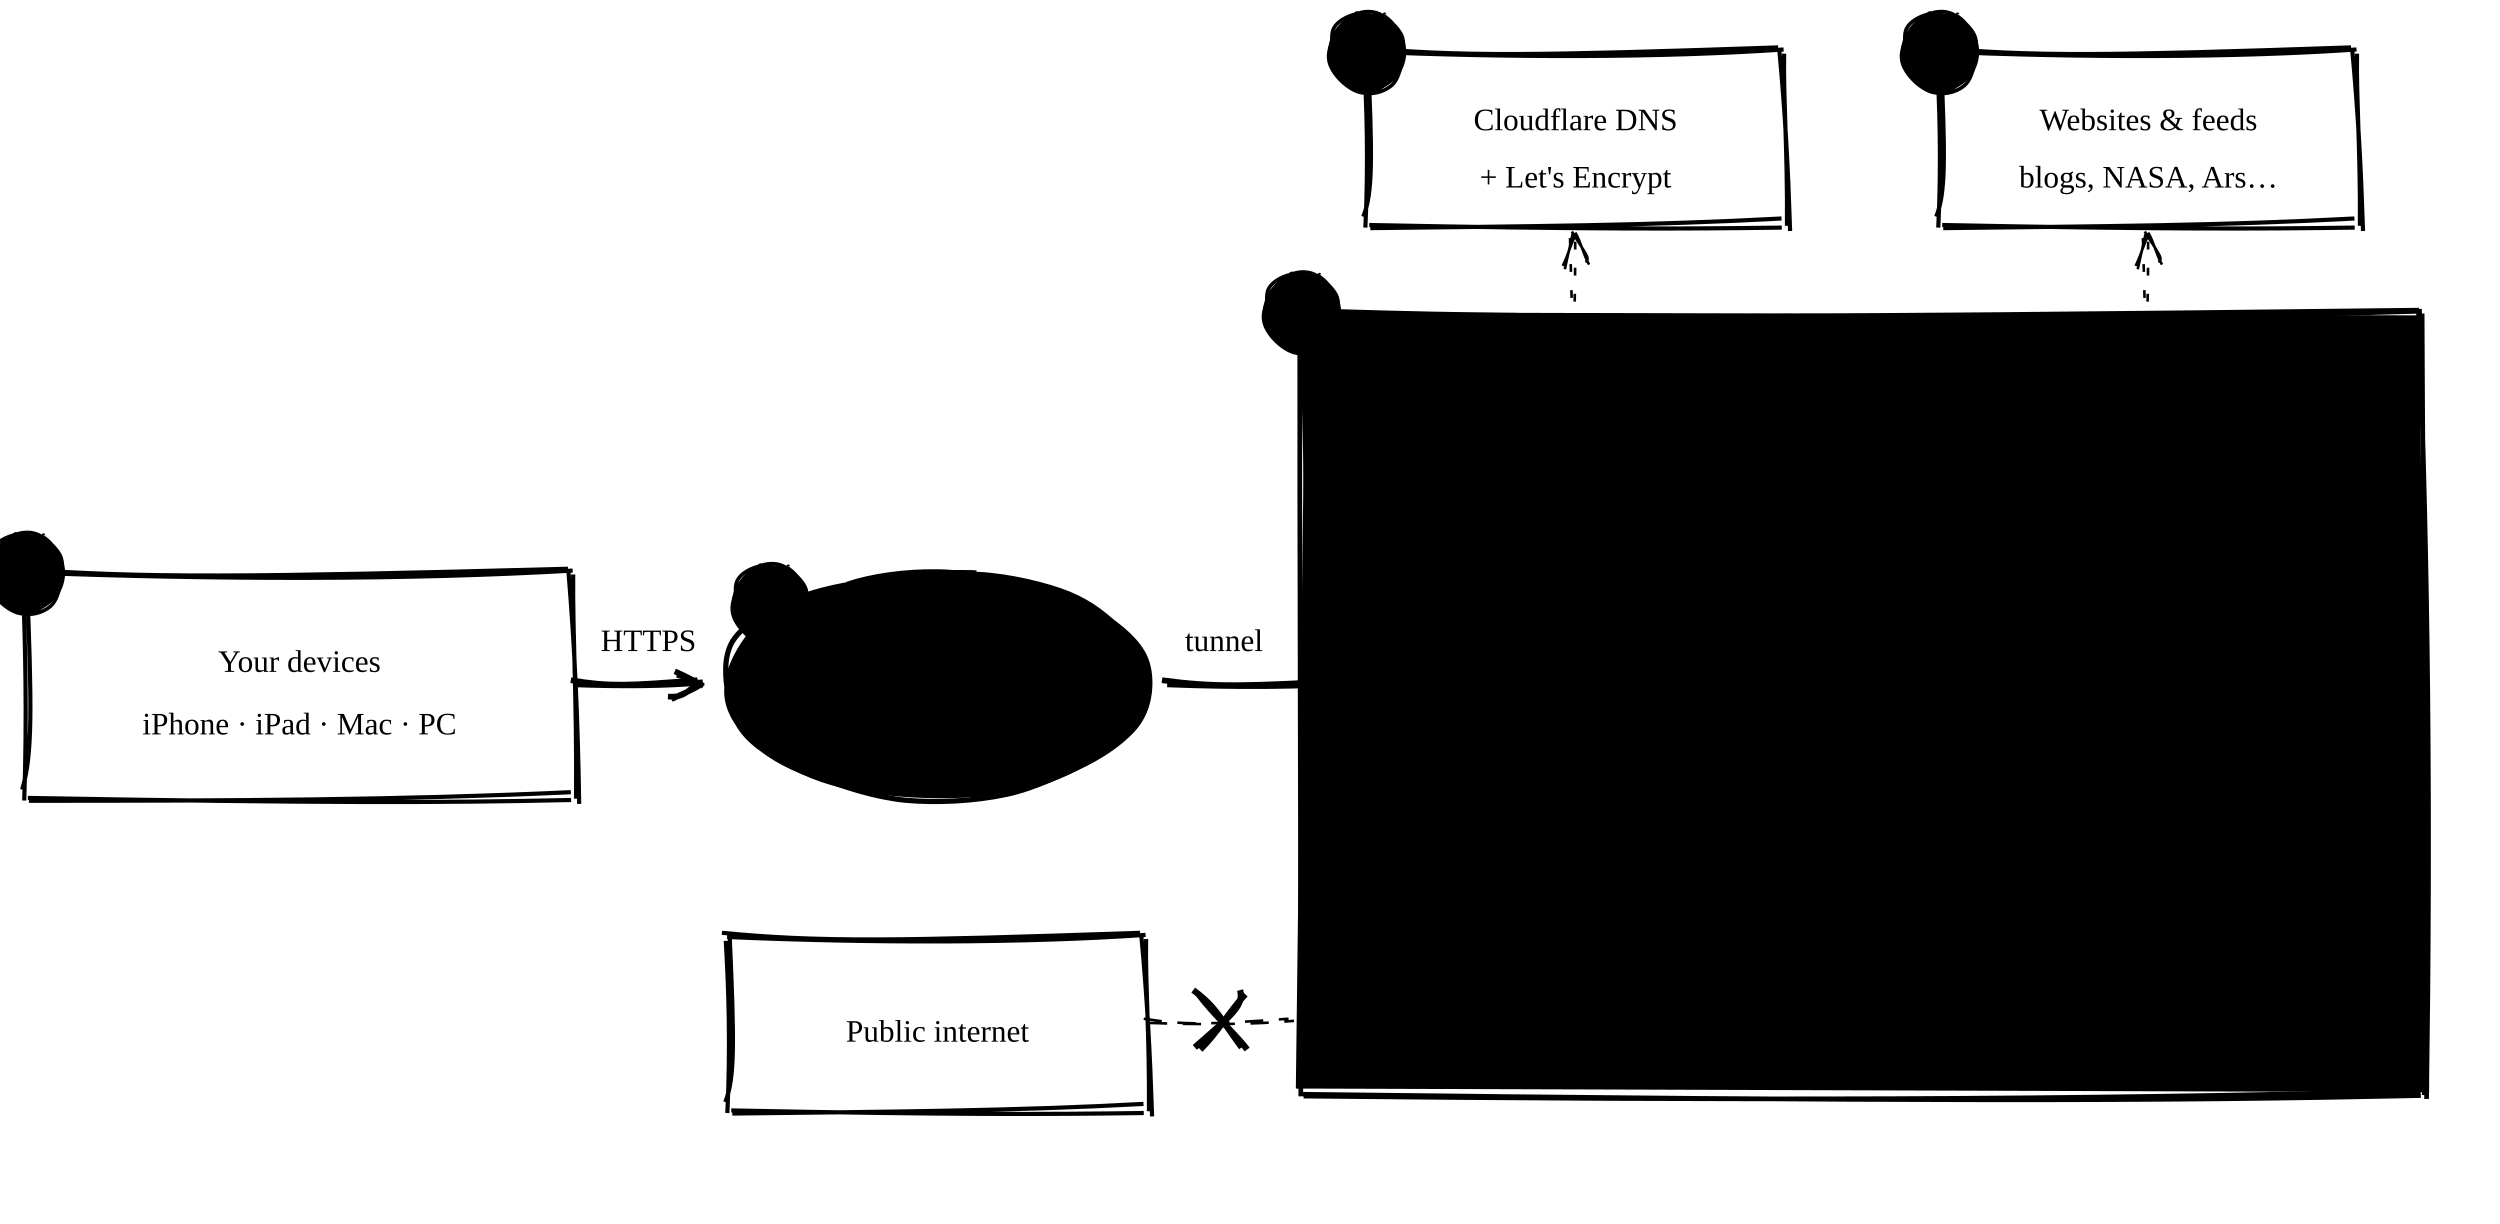
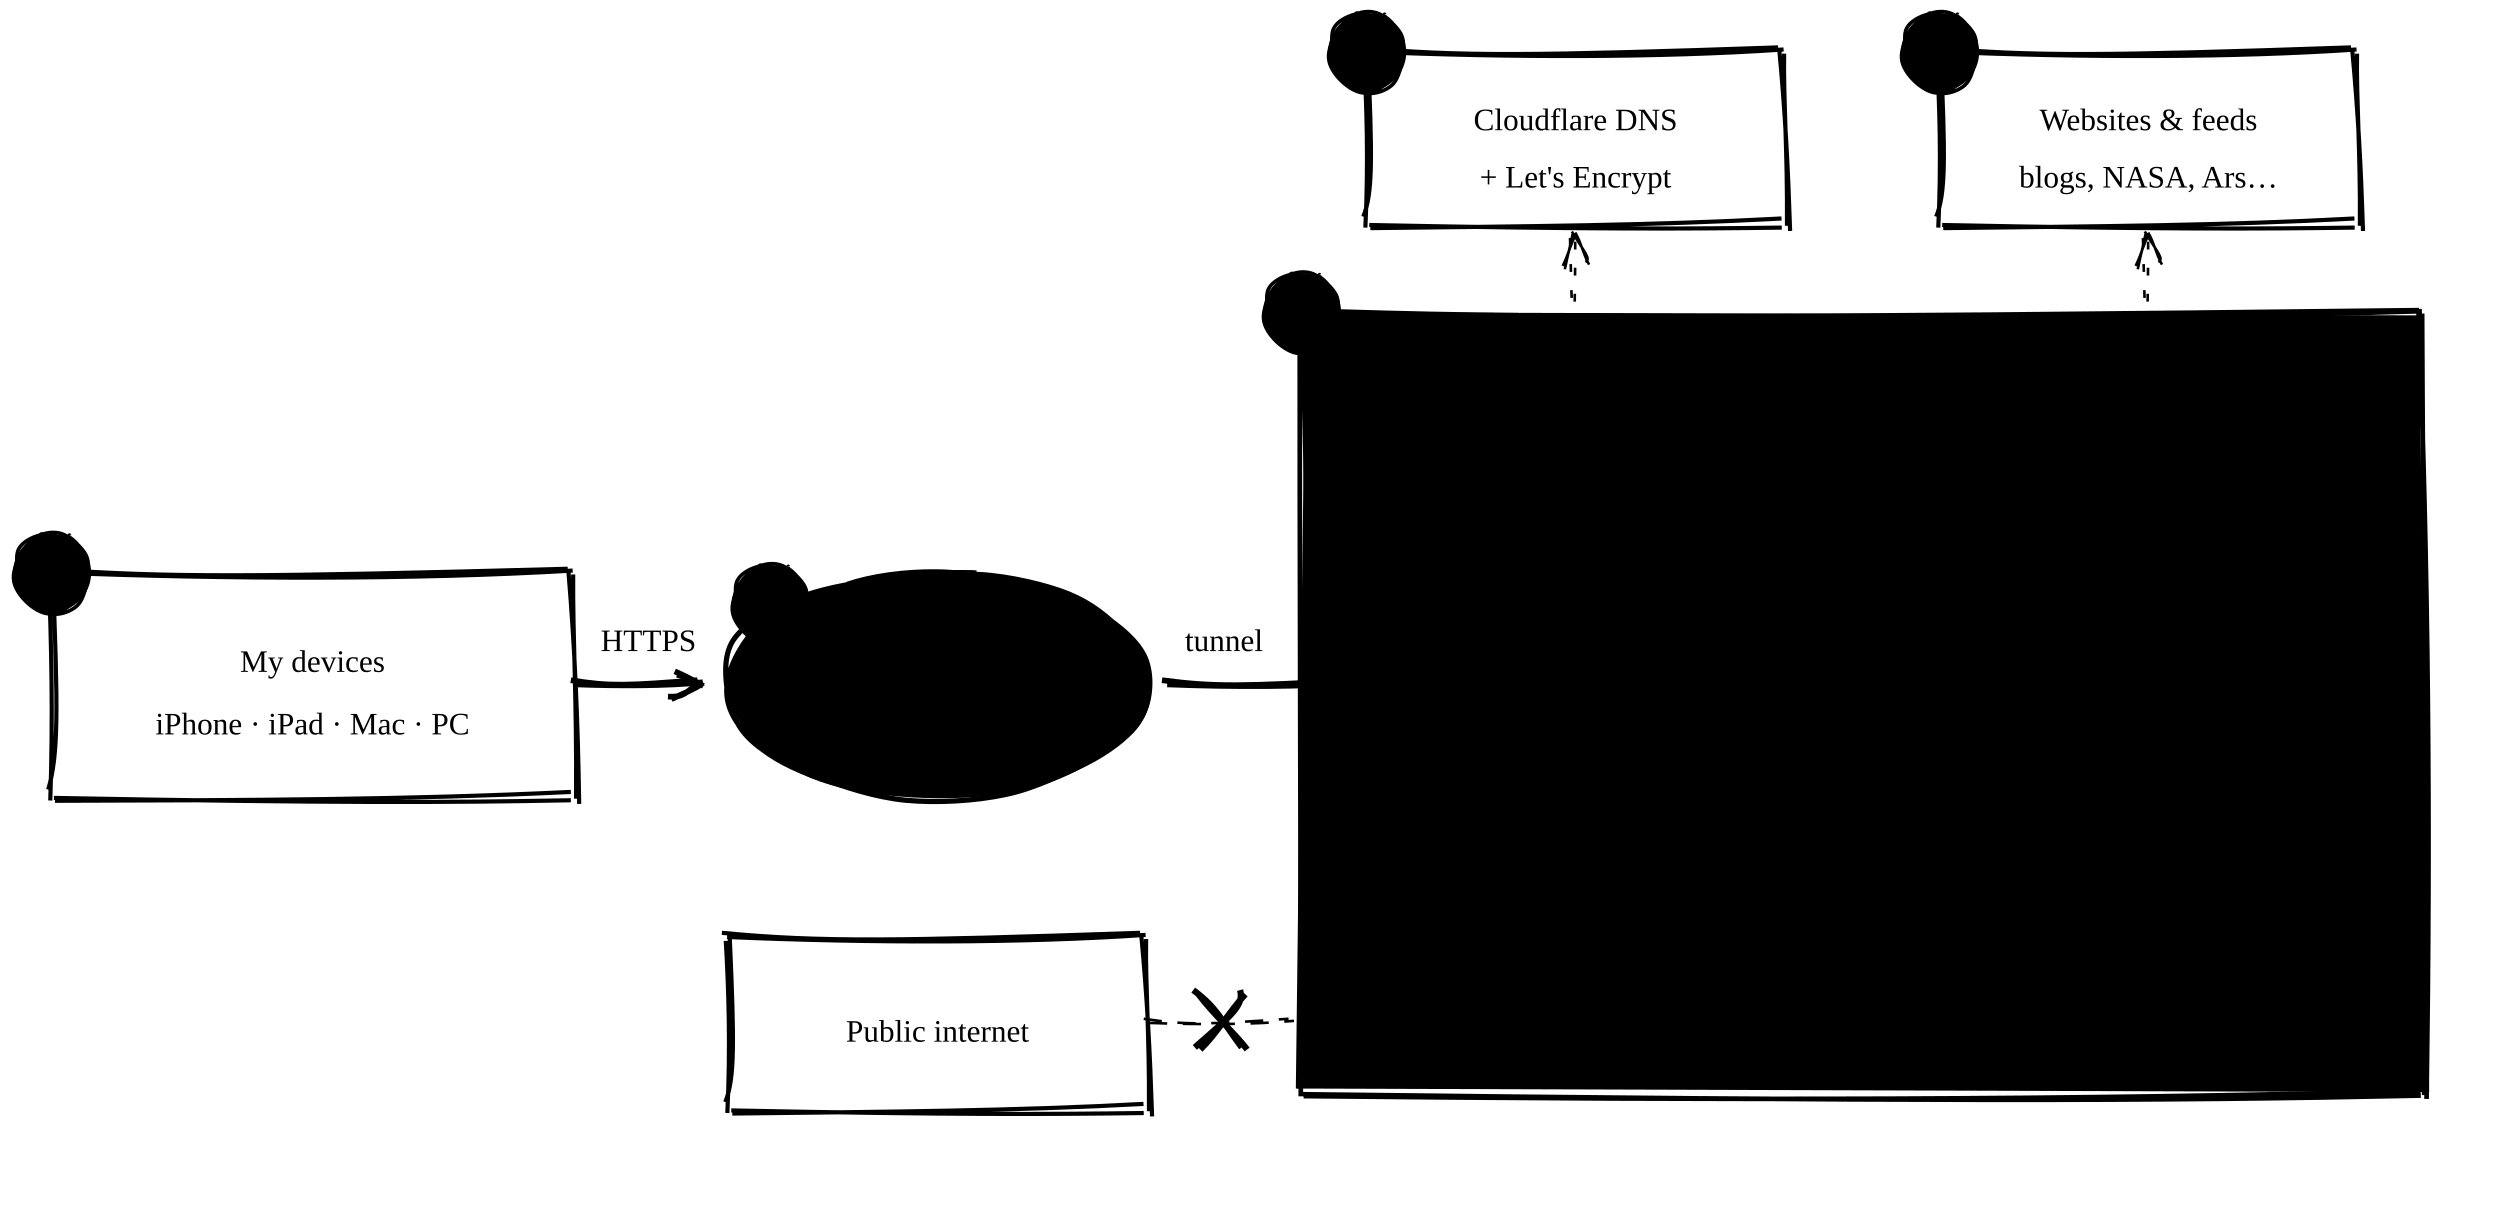
<svg xmlns="http://www.w3.org/2000/svg" class="diagram-svg" viewBox="0 0 960 470" role="img">
  <g class="d-fill-host">
    <path d="M501.3 119.9 L928.9 121.1 L932.8 419.4 L497.6 418" fill="currentColor" stroke="none" />
  </g>
  <g class="d-fill-net">
    <path d="M332.5 222.9 C342.4 220.1, 357 218.7, 369.1 219.4 C381.2 220.2, 395.1 224.2, 405.1 227.6 C415.2 231.1, 423.3 234.7, 429.5 240 C435.6 245.4, 440.6 253.7, 441.8 259.7 C443.1 265.7, 441.1 270.4, 436.9 276.2 C432.7 281.9, 424.9 289.5, 416.7 294.2 C408.5 299, 398.9 302.5, 387.8 304.5 C376.7 306.5, 362.3 306.9, 350.1 306.2 C338 305.5, 324.9 303.6, 315.1 300.2 C305.2 296.8, 297 291.3, 291.2 285.8 C285.3 280.2, 281.1 273.1, 279.8 267 C278.5 260.9, 279.7 254.8, 283.5 249.2 C287.3 243.6, 293.2 237.8, 302.5 233.4 C311.7 229.1, 331.7 225, 339.1 222.9 C346.6 220.8, 346.7 220.1, 347.3 220.8 M372.9 220.9 C383.8 220.5, 395.1 222.4, 404.6 225.5 C414.1 228.7, 423.7 234.2, 429.9 240 C436.1 245.7, 440.7 253.4, 441.8 260 C443 266.5, 441.1 274, 437 279.3 C432.9 284.7, 426 287.7, 417.4 292 C408.8 296.3, 396.9 303.2, 385.5 305.2 C374.1 307.1, 360.7 304.5, 349 303.6 C337.3 302.7, 324.9 302.8, 315.2 299.9 C305.5 297, 296.7 291.7, 290.8 286 C284.8 280.4, 280.8 272.2, 279.7 266 C278.6 259.7, 280.3 253.9, 284.2 248.5 C288.2 243.1, 295 238, 303.5 233.4 C312.1 228.8, 324 223.4, 335.5 221 C347 218.5, 366.8 218.9, 372.8 218.9 C378.7 219, 371.7 220.2, 371.3 221.3" fill="currentColor" stroke="none" />
  </g>
  <g class="d-ink">
    <path d="M498.6 119.1 C587.3 122.3, 672.1 122.1, 928.9 119.1 M499.6 119.9 C649.6 123.4, 801 123.4, 930 119.5 M928.7 119.7 C932.5 217.4, 933.4 314, 931.8 422 M930.1 120.4 C930.4 203.6, 931.6 287.5, 930.9 420.5 M929.5 418.9 C796.3 422.5, 663.8 422.6, 500.6 420.9 M929.6 420.7 C830.1 422.9, 730.7 423, 500.4 420.2 M498.9 418 C504.2 359, 504.1 296.7, 500.1 119.5 M499.5 421 C499.5 315.5, 499 211.9, 499.1 120.9" fill="none" stroke="currentColor" stroke-width="1.8" />
  </g>
  <g class="d-ink">
    <path d="M522.2 18.2 C559.5 21.8, 589.1 21.4, 682.8 18.2 M524.2 19.8 C579.6 22.2, 637.7 22.2, 684.9 19 M683.3 19.7 C685.4 42.1, 686.6 63.3, 687.4 88.7 M685.1 20.6 C684.8 38.4, 686.4 57.1, 686.2 86.7 M684.1 83.9 C634.3 86.6, 586.2 86.9, 526.2 87.6 M684.2 87.4 C647.1 87.9, 610.4 88.1, 525.8 86.4 M523.5 83.2 C527.2 74.1, 527 60.4, 525.2 19.4 M524.3 87.4 C525.5 62.3, 524.8 39.9, 523.7 21.3" fill="none" stroke="currentColor" stroke-width="1.6" />
  </g>
  <g class="d-ink">
    <path d="M742.2 18.2 C779.5 21.8, 809.1 21.4, 902.8 18.2 M744.2 19.8 C799.6 22.2, 857.7 22.2, 904.9 19 M903.3 19.7 C905.4 42.1, 906.6 63.3, 907.4 88.7 M905.1 20.6 C904.8 38.4, 906.4 57.1, 906.2 86.7 M904.1 83.9 C854.3 86.6, 806.2 86.9, 746.2 87.6 M904.2 87.4 C867.1 87.9, 830.4 88.1, 745.8 86.4 M743.5 83.2 C747.2 74.1, 747 60.4, 745.2 19.4 M744.3 87.4 C745.5 62.3, 744.8 39.9, 743.7 21.3" fill="none" stroke="currentColor" stroke-width="1.6" />
  </g>
  <g class="d-ink">
-     <path d="M7.5 218.5 C54.2 222, 94.1 221.7, 218.1 218.4 M9.3 219.8 C82.2 222.7, 157.5 222.7, 219.9 219.1 M218.3 219.7 C220.7 248.6, 221.9 276.2, 222.4 308.7 M220.1 220.6 C219.9 243.9, 221.5 268.2, 221.2 306.7 M219.2 304.2 C154 307.2, 90.2 307.5, 11.1 307.5 M219.3 307.2 C170.6 308.3, 122.3 308.4, 10.7 306.4 M8.5 303.2 C12.5 290, 12.3 272, 10.2 219.4 M9.3 307.4 C10.4 275.4, 9.7 246, 8.7 221.3" fill="none" stroke="currentColor" stroke-width="1.6" />
+     <path d="M17.5 218.4 C62.2 221.9, 100.1 221.6, 218 218.4 M19.3 219.8 C88.7 222.6, 160.5 222.6, 219.9 219.1 M218.3 219.7 C220.7 248.6, 221.9 276.2, 222.4 308.7 M220.1 220.6 C219.9 243.9, 221.5 268.2, 221.2 306.7 M219.2 304.1 C157.1 307.1, 96.4 307.3, 21.1 307.5 M219.2 307.3 C172.9 308.2, 126.9 308.4, 20.7 306.4 M18.5 303.2 C22.5 290, 22.3 272, 20.2 219.4 M19.3 307.4 C20.4 275.4, 19.7 246, 18.7 221.3" fill="none" stroke="currentColor" stroke-width="1.6" />
  </g>
  <g class="d-ink">
    <path d="M522.2 218.2 C559.5 221.8, 589.1 221.4, 682.8 218.2 M524.2 219.8 C579.6 222.2, 637.7 222.2, 684.9 219 M683.3 219.7 C685.7 248.6, 686.9 276.2, 687.4 308.7 M685.1 220.6 C684.9 243.9, 686.5 268.2, 686.2 306.7 M684.1 303.9 C634.3 306.6, 586.2 306.9, 526.2 307.6 M684.2 307.4 C647.1 307.9, 610.4 308.1, 525.8 306.4 M523.5 303.2 C527.5 290, 527.3 272, 525.2 219.4 M524.3 307.4 C525.4 275.4, 524.7 246, 523.7 221.3" fill="none" stroke="currentColor" stroke-width="1.6" />
  </g>
  <g class="d-ink">
    <path d="M742.2 218.2 C779.5 221.8, 809.1 221.4, 902.8 218.2 M744.2 219.8 C799.6 222.2, 857.7 222.2, 904.9 219 M903.3 219.7 C905.7 248.6, 906.9 276.2, 907.4 308.7 M905.1 220.6 C904.9 243.9, 906.5 268.2, 906.2 306.7 M904.1 303.9 C854.3 306.6, 806.2 306.9, 746.2 307.6 M904.2 307.4 C867.1 307.9, 830.4 308.1, 745.8 306.4 M743.5 303.2 C747.5 290, 747.3 272, 745.2 219.4 M744.3 307.4 C745.4 275.4, 744.7 246, 743.7 221.3" fill="none" stroke="currentColor" stroke-width="1.6" />
  </g>
  <g class="d-ink">
    <path d="M277.2 358.2 C314.5 361.8, 344.1 361.4, 437.8 358.2 M279.2 359.8 C334.6 362.2, 392.7 362.2, 439.9 359 M438.3 359.7 C440.4 382.1, 441.6 403.3, 442.4 428.7 M440.1 360.6 C439.8 378.4, 441.4 397.1, 441.2 426.7 M439.1 423.9 C389.3 426.6, 341.2 426.9, 281.2 427.6 M439.2 427.4 C402.1 427.9, 365.4 428.1, 280.8 426.4 M278.5 423.2 C282.2 414.1, 282 400.4, 280.2 359.4 M279.3 427.4 C280.5 402.3, 279.8 379.9, 278.7 361.3" fill="none" stroke="currentColor" stroke-width="1.6" />
  </g>
  <g class="d-net">
    <path d="M325.3 224.4 C334.6 221.2, 347.8 219.4, 359.8 219.6 C371.7 219.7, 386.4 222.7, 397 225.4 C407.5 228.2, 416 231.5, 423.1 236.1 C430.3 240.6, 437.1 246.4, 439.8 252.7 C442.4 258.9, 442 267.6, 439.2 273.7 C436.4 279.9, 430.6 285.1, 423 289.8 C415.5 294.5, 404.2 299.3, 393.7 301.8 C383.3 304.4, 372 305.1, 360.2 305 C348.4 304.8, 333.7 303.5, 322.9 301 C312 298.4, 302.4 294.4, 295.3 289.6 C288.2 284.9, 282.7 278.3, 280.4 272.4 C278.1 266.5, 279 260.4, 281.6 254.4 C284.3 248.4, 288.6 241.5, 296.2 236.4 C303.9 231.3, 321.6 226.1, 327.4 224 C333.2 221.9, 330.6 222.9, 331.1 223.8 M371.1 220.5 C382.5 220.3, 397.4 223.5, 407 226.8 C416.6 230.1, 423.1 234.9, 428.7 240.3 C434.2 245.7, 439 253, 440.1 259.4 C441.2 265.8, 439.1 273.3, 435.4 278.8 C431.7 284.3, 426.1 287.9, 417.8 292.3 C409.6 296.7, 397.7 302.7, 386.1 305.1 C374.4 307.6, 359.9 308.4, 347.8 307.3 C335.7 306.1, 323.5 302, 313.7 298.2 C303.9 294.5, 294.5 289.9, 288.9 284.7 C283.2 279.6, 280.9 273.9, 279.7 267.5 C278.5 261, 277.6 252.2, 281.4 246.1 C285.2 240.1, 293.9 235, 302.5 231.2 C311 227.4, 320.9 225, 332.6 223.4 C344.2 221.8, 365.7 221.8, 372.3 221.6 C378.9 221.3, 372.5 221.1, 372 221.8" fill="none" stroke="currentColor" stroke-width="2" />
  </g>
  <g class="d-net">
    <path d="M219.2 261.2 C234.1 263.7, 241.3 263.3, 267.8 261.2 M221.2 262.8 C237.5 263.4, 256.4 263.4, 269.9 262" fill="none" stroke="currentColor" stroke-width="2.2" />
  </g>
  <g class="d-net">
    <path d="M256.5 267.5 C262.2 267.8, 263 266.4, 268.6 261.9 M257.8 268.5 C261.5 266.6, 267 264.6, 269.9 262.3 M268.9 262.8 C265.9 261.7, 262.9 259.7, 259.9 259.1 M270.1 263.4 C266.4 261.4, 264.2 260, 259.1 257.8" fill="none" stroke="currentColor" stroke-width="2.2" />
  </g>
  <g class="d-net">
    <path d="M446.2 261.2 C466.1 263.9, 478.3 263.6, 519.8 261.2 M448.2 262.8 C473.2 263.8, 500.9 263.8, 521.9 262" fill="none" stroke="currentColor" stroke-width="2.2" />
  </g>
  <g class="d-net">
    <path d="M508.5 267.5 C514.2 267.8, 515 266.4, 520.6 261.9 M509.8 268.5 C513.5 266.6, 519 264.6, 521.9 262.3 M520.9 262.8 C517.9 261.7, 514.9 259.7, 511.9 259.1 M522.1 263.4 C518.4 261.4, 516.2 260, 511.1 257.8" fill="none" stroke="currentColor" stroke-width="2.2" />
  </g>
  <g class="d-ink">
    <path d="M684.2 261.2 C700.5 263.7, 709.1 263.4, 739.8 261.2 M686.2 262.8 C704.9 263.5, 726.3 263.5, 741.9 262" fill="none" stroke="currentColor" stroke-width="undefined" />
  </g>
  <g class="d-ink">
    <path d="M728.5 267.5 C734.2 267.8, 735 266.4, 740.6 261.9 M729.8 268.5 C733.5 266.6, 739 264.6, 741.9 262.3 M740.9 262.8 C737.9 261.7, 734.9 259.7, 731.9 259.1 M742.1 263.4 C738.4 261.4, 736.2 260, 731.1 257.8" fill="none" stroke="currentColor" stroke-width="undefined" />
  </g>
  <g class="d-ink">
    <path d="M602.2 214.2 C607.1 191, 604.7 165.4, 602.8 88.2 M604.2 215.8 C602.9 171.5, 605 127.5, 604.9 89" fill="none" stroke="currentColor" stroke-width="undefined" stroke-dasharray="3 7" />
  </g>
  <g class="d-ink">
    <path d="M608.8 100.6 C611.1 99.4, 608.4 96.9, 603.6 88.9 M610.2 101.6 C607.8 97.2, 607.2 93.2, 604.9 89.3 M603.9 89.8 C603 94.3, 602 98, 600.9 103.4 M605.1 90.4 C603.2 93.2, 602.7 96.7, 600.1 102.1" fill="none" stroke="currentColor" stroke-width="undefined" />
  </g>
  <g class="d-ink">
    <path d="M822.2 214.2 C827.1 191, 824.7 165.4, 822.8 88.2 M824.2 215.8 C822.9 171.5, 825 127.5, 824.9 89" fill="none" stroke="currentColor" stroke-width="undefined" stroke-dasharray="3 7" />
  </g>
  <g class="d-ink">
    <path d="M828.8 100.6 C831.1 99.4, 828.4 96.9, 823.6 88.9 M830.2 101.6 C827.8 97.2, 827.2 93.2, 824.9 89.3 M823.9 89.8 C823 94.3, 822 98, 820.9 103.4 M825.1 90.4 C823.2 93.2, 822.7 96.7, 820.1 102.1" fill="none" stroke="currentColor" stroke-width="undefined" />
  </g>
  <g class="d-block">
    <path d="M439.2 391.2 C455.5 393.7, 464.1 393.4, 494.8 391.2 M441.2 392.8 C459.9 393.5, 481.3 393.5, 496.9 392" fill="none" stroke="currentColor" stroke-width="undefined" stroke-dasharray="7 6" />
  </g>
  <g class="d-block">
    <path d="M458.2 380.2 C467.1 386.8, 468.4 390.8, 476.8 402.2 M460.2 381.8 C466.1 389.6, 474.6 397.3, 478.9 403" fill="none" stroke="currentColor" stroke-width="2.4" />
  </g>
  <g class="d-block">
    <path d="M476.2 380.2 C477.9 386.4, 472 390.5, 458.8 402.2 M478.2 381.8 C471.6 389, 467.4 396.7, 460.9 403" fill="none" stroke="currentColor" stroke-width="2.4" />
  </g>
-   <circle class="d-badge" cx="10" cy="220" r="15" />
+   <circle class="d-badge" cx="20" cy="220" r="15" />
  <g class="d-ink">
-     <path d="M5.6 205.5 C8.1 204.3, 11.7 204, 14.6 205.3 C17.5 206.6, 21.7 210.4, 23.1 213.3 C24.5 216.2, 23.7 219.7, 23 222.6 C22.2 225.6, 20.9 228.8, 18.6 231 C16.3 233.2, 12.3 235.7, 9.2 235.7 C6.1 235.8, 2.5 233.4, 0.2 231.2 C-2.2 228.9, -4.6 225.6, -4.8 222.3 C-5.1 219, -3 214.4, -1.3 211.6 C0.4 208.7, 4.2 206.3, 5.5 205.3 C6.8 204.4, 6.3 205.6, 6.5 205.9 M16.3 206.1 C18.8 207.3, 21.9 211.2, 23 214.2 C24.2 217.1, 23.9 220.8, 23.3 223.8 C22.7 226.9, 21.7 230.7, 19.5 232.7 C17.3 234.7, 13.3 236.2, 10.1 235.8 C6.8 235.4, 2.2 233, 0.1 230.5 C-2 228, -2.3 224.2, -2.8 220.9 C-3.3 217.6, -4.2 213.3, -2.8 210.8 C-1.5 208.2, 2.3 206.2, 5.3 205.5 C8.2 204.9, 13.2 206.9, 15.1 206.9 C17 206.9, 16.6 205.2, 16.7 205.5" fill="none" stroke="currentColor" stroke-width="1.4" />
+     <path d="M15.6 205.5 C18.1 204.3, 21.7 204, 24.6 205.3 C27.5 206.6, 31.7 210.4, 33.1 213.3 C34.5 216.2, 33.7 219.7, 33 222.6 C32.2 225.6, 30.9 228.8, 28.6 231 C26.3 233.2, 22.3 235.7, 19.2 235.7 C16.1 235.8, 12.5 233.4, 10.2 231.2 C7.8 228.9, 5.4 225.6, 5.2 222.3 C4.9 219, 7 214.4, 8.7 211.6 C10.4 208.7, 14.2 206.3, 15.5 205.3 C16.8 204.4, 16.3 205.6, 16.5 205.9 M26.3 206.1 C28.8 207.3, 31.9 211.2, 33 214.2 C34.2 217.1, 33.9 220.8, 33.3 223.8 C32.7 226.9, 31.7 230.7, 29.5 232.7 C27.3 234.7, 23.3 236.2, 20.1 235.8 C16.8 235.4, 12.2 233, 10.1 230.5 C8 228, 7.7 224.2, 7.2 220.9 C6.7 217.6, 5.8 213.3, 7.2 210.8 C8.5 208.2, 12.3 206.2, 15.3 205.5 C18.2 204.9, 23.2 206.9, 25.1 206.9 C27 206.9, 26.6 205.2, 26.7 205.5" fill="none" stroke="currentColor" stroke-width="1.4" />
  </g>
-   <svg class="d-ink" x="1" y="211" width="18" height="18" viewBox="0 0 24 24" fill="none" stroke="currentColor" stroke-width="1.8" stroke-linejoin="round" stroke-linecap="round" aria-hidden="true">
+   <svg class="d-ink" x="11" y="211" width="18" height="18" viewBox="0 0 24 24" fill="none" stroke="currentColor" stroke-width="1.8" stroke-linejoin="round" stroke-linecap="round" aria-hidden="true">
    <rect x="2.5" y="5" width="12.5" height="9" rx="1.2" />
    <path d="M0.8 17h16" />
    <rect x="17.2" y="8" width="6" height="12" rx="1.6" />
  </svg>
  <circle class="d-badge" cx="296" cy="232" r="15" />
  <g class="d-ink">
    <path d="M291.6 217.5 C294.1 216.3, 297.7 216, 300.6 217.3 C303.5 218.6, 307.7 222.4, 309.1 225.3 C310.5 228.2, 309.7 231.7, 309 234.6 C308.2 237.6, 306.9 240.8, 304.6 243 C302.3 245.2, 298.3 247.7, 295.2 247.7 C292.1 247.8, 288.5 245.4, 286.2 243.2 C283.8 240.9, 281.4 237.6, 281.2 234.3 C280.9 231, 283 226.4, 284.7 223.6 C286.4 220.7, 290.2 218.3, 291.5 217.3 C292.8 216.4, 292.3 217.6, 292.5 217.9 M302.3 218.1 C304.8 219.3, 307.9 223.2, 309 226.2 C310.2 229.1, 309.9 232.8, 309.3 235.8 C308.7 238.9, 307.7 242.7, 305.5 244.7 C303.3 246.7, 299.3 248.2, 296.1 247.8 C292.8 247.4, 288.2 245, 286.1 242.5 C284 240, 283.7 236.2, 283.2 232.9 C282.7 229.6, 281.8 225.3, 283.2 222.8 C284.5 220.2, 288.3 218.2, 291.3 217.5 C294.2 216.9, 299.2 218.9, 301.1 218.9 C303 218.9, 302.6 217.2, 302.7 217.5" fill="none" stroke="currentColor" stroke-width="1.4" />
  </g>
  <svg class="d-net" x="287" y="223" width="18" height="18" viewBox="0 0 24 24" fill="currentColor" aria-hidden="true">
    <path d="M24 12a3 3 0 1 1-6 0 3 3 0 0 1 6 0zm-9 9a3 3 0 1 1-6 0 3 3 0 0 1 6 0zm0-9a3 3 0 1 1-6 0 3 3 0 0 1 6 0zm6-6a3 3 0 1 1 0-6 3 3 0 0 1 0 6zm0-.5a2.5 2.5 0 1 0 0-5 2.5 2.5 0 0 0 0 5zM3 24a3 3 0 1 1 0-6 3 3 0 0 1 0 6zm0-.5a2.5 2.5 0 1 0 0-5 2.5 2.5 0 0 0 0 5zm18 .5a3 3 0 1 1 0-6 3 3 0 0 1 0 6zm0-.5a2.5 2.5 0 1 0 0-5 2.5 2.5 0 0 0 0 5zM6 12a3 3 0 1 1-6 0 3 3 0 0 1 6 0zm9-9a3 3 0 1 1-6 0 3 3 0 0 1 6 0zm-3 2.5a2.5 2.5 0 1 0 0-5 2.5 2.5 0 0 0 0 5zM6 3a3 3 0 1 1-6 0 3 3 0 0 1 6 0zM3 5.5a2.5 2.5 0 1 0 0-5 2.5 2.5 0 0 0 0 5z" />
  </svg>
  <circle class="d-badge" cx="500" cy="120" r="15" />
  <g class="d-ink">
    <path d="M495.6 105.5 C498.1 104.3, 501.7 104, 504.6 105.3 C507.5 106.6, 511.7 110.4, 513.1 113.3 C514.5 116.2, 513.7 119.7, 513 122.6 C512.2 125.6, 510.9 128.8, 508.6 131 C506.3 133.2, 502.3 135.7, 499.2 135.7 C496.1 135.8, 492.5 133.4, 490.2 131.2 C487.8 128.9, 485.4 125.6, 485.2 122.3 C484.9 119, 487 114.4, 488.7 111.6 C490.4 108.7, 494.2 106.3, 495.5 105.3 C496.8 104.4, 496.3 105.6, 496.5 105.9 M506.3 106.1 C508.8 107.3, 511.9 111.2, 513 114.2 C514.2 117.1, 513.9 120.8, 513.3 123.8 C512.7 126.9, 511.7 130.7, 509.5 132.7 C507.3 134.7, 503.3 136.2, 500.1 135.8 C496.8 135.4, 492.2 133, 490.1 130.5 C488 128, 487.7 124.2, 487.2 120.9 C486.7 117.6, 485.8 113.3, 487.2 110.8 C488.5 108.2, 492.3 106.2, 495.3 105.5 C498.2 104.9, 503.2 106.9, 505.1 106.9 C507 106.9, 506.6 105.2, 506.7 105.5" fill="none" stroke="currentColor" stroke-width="1.4" />
  </g>
  <svg class="d-host" x="491" y="111" width="18" height="18" viewBox="0 0 24 24" fill="currentColor" aria-hidden="true">
    <path d="M17.61.455a3.41 3.41 0 0 0-3.41 3.41 3.41 3.41 0 0 0 3.41 3.41 3.41 3.41 0 0 0 3.41-3.41 3.41 3.41 0 0 0-3.41-3.41zM12.92.8C8.923.777 5.137 2.941 3.148 6.451a4.5 4.5 0 0 1 .26-.007 4.92 4.92 0 0 1 2.585.737A8.316 8.316 0 0 1 12.688 3.6 4.944 4.944 0 0 1 13.723.834 11.008 11.008 0 0 0 12.92.8zm9.226 4.994a4.915 4.915 0 0 1-1.918 2.246 8.36 8.36 0 0 1-.273 8.303 4.89 4.89 0 0 1 1.632 2.54 11.156 11.156 0 0 0 .559-13.089zM3.41 7.932A3.41 3.41 0 0 0 0 11.342a3.41 3.41 0 0 0 3.41 3.409 3.41 3.41 0 0 0 3.41-3.41 3.41 3.41 0 0 0-3.41-3.41zm2.027 7.866a4.908 4.908 0 0 1-2.915.358 11.1 11.1 0 0 0 7.991 6.698 11.234 11.234 0 0 0 2.422.249 4.879 4.879 0 0 1-.999-2.85 8.484 8.484 0 0 1-.836-.136 8.304 8.304 0 0 1-5.663-4.32zm11.405.928a3.41 3.41 0 0 0-3.41 3.41 3.41 3.41 0 0 0 3.41 3.41 3.41 3.41 0 0 0 3.41-3.41 3.41 3.41 0 0 0-3.41-3.41z" />
  </svg>
  <circle class="d-badge" cx="525" cy="20" r="15" />
  <g class="d-ink">
    <path d="M520.6 5.5 C523.1 4.3, 526.7 4, 529.6 5.3 C532.5 6.6, 536.7 10.4, 538.1 13.3 C539.5 16.2, 538.7 19.7, 538 22.6 C537.2 25.6, 535.9 28.8, 533.6 31 C531.3 33.2, 527.3 35.7, 524.2 35.7 C521.1 35.8, 517.5 33.4, 515.2 31.2 C512.8 28.9, 510.4 25.6, 510.2 22.3 C509.9 19, 512 14.4, 513.7 11.6 C515.4 8.7, 519.2 6.3, 520.5 5.3 C521.8 4.4, 521.3 5.6, 521.5 5.9 M531.3 6.1 C533.8 7.3, 536.9 11.2, 538 14.2 C539.2 17.1, 538.9 20.8, 538.3 23.8 C537.7 26.9, 536.7 30.7, 534.5 32.7 C532.3 34.7, 528.3 36.2, 525.1 35.8 C521.8 35.4, 517.2 33, 515.1 30.5 C513 28, 512.7 24.2, 512.2 20.9 C511.7 17.6, 510.8 13.3, 512.2 10.8 C513.5 8.2, 517.3 6.2, 520.3 5.5 C523.2 4.9, 528.2 6.9, 530.1 6.9 C532 6.9, 531.6 5.2, 531.7 5.5" fill="none" stroke="currentColor" stroke-width="1.4" />
  </g>
  <svg class="d-host" x="516" y="11" width="18" height="18" viewBox="0 0 24 24" fill="currentColor" aria-hidden="true">
    <path d="M16.509 16.845c.147-.507.091-.971-.155-1.315-.225-.316-.605-.499-1.062-.52l-8.659-.112a.156.156 0 0 1-.133-.071c-.028-.042-.035-.099-.021-.155.028-.084.112-.148.204-.156l8.736-.112c1.035-.049 2.16-.887 2.554-1.914l.499-1.301c.021-.056.029-.113.015-.168-.562-2.546-2.835-4.445-5.55-4.445-2.504 0-4.628 1.618-5.388 3.861-.493-.366-1.119-.562-1.794-.499-1.203.119-2.167 1.083-2.286 2.286-.028.31-.007.613.064.894C1.568 13.171 0 14.775 0 16.752c0 .175.014.351.035.527.014.083.084.147.169.147h15.981c.091 0 .176-.065.203-.155l.12-.427zm2.757-5.563c-.077 0-.161 0-.238.011-.057 0-.105.042-.127.098l-.338 1.174c-.147.507-.092.971.154 1.316.226.316.606.498 1.062.519l1.844.113c.056 0 .105.026.133.07.028.043.035.107.021.156-.028.084-.113.148-.204.155l-1.921.112c-1.041.049-2.158.887-2.553 1.914l-.141.358c-.028.071.021.142.099.142h6.598c.077 0 .147-.049.169-.126.112-.408.176-.837.176-1.28 0-2.603-2.125-4.727-4.734-4.727" />
  </svg>
  <circle class="d-badge" cx="745" cy="20" r="15" />
  <g class="d-ink">
    <path d="M740.6 5.5 C743.1 4.3, 746.7 4, 749.6 5.3 C752.5 6.6, 756.7 10.4, 758.1 13.3 C759.5 16.2, 758.7 19.7, 758 22.6 C757.2 25.6, 755.9 28.8, 753.6 31 C751.3 33.2, 747.3 35.7, 744.2 35.7 C741.1 35.8, 737.5 33.4, 735.2 31.2 C732.8 28.9, 730.4 25.6, 730.2 22.3 C729.9 19, 732 14.4, 733.7 11.6 C735.4 8.7, 739.2 6.3, 740.5 5.3 C741.8 4.4, 741.3 5.6, 741.5 5.9 M751.3 6.1 C753.8 7.3, 756.9 11.2, 758 14.2 C759.2 17.1, 758.9 20.8, 758.3 23.8 C757.7 26.9, 756.7 30.7, 754.5 32.7 C752.3 34.7, 748.3 36.2, 745.1 35.8 C741.8 35.4, 737.2 33, 735.1 30.5 C733 28, 732.7 24.2, 732.2 20.9 C731.7 17.6, 730.8 13.3, 732.2 10.8 C733.5 8.2, 737.3 6.2, 740.3 5.5 C743.2 4.9, 748.2 6.9, 750.1 6.9 C752 6.9, 751.6 5.2, 751.7 5.5" fill="none" stroke="currentColor" stroke-width="1.4" />
  </g>
  <svg class="d-host" x="736" y="11" width="18" height="18" viewBox="0 0 24 24" fill="currentColor" aria-hidden="true">
    <path d="M19.199 24C19.199 13.467 10.533 4.8 0 4.8V0c13.165 0 24 10.835 24 24h-4.801zM3.291 17.415c1.814 0 3.293 1.479 3.293 3.295 0 1.813-1.485 3.29-3.301 3.29C1.47 24 0 22.526 0 20.71s1.475-3.294 3.291-3.295zM15.909 24h-4.665c0-6.169-5.075-11.245-11.244-11.245V8.09c8.727 0 15.909 7.184 15.909 15.91z" />
  </svg>
  <circle class="d-badge" cx="525" cy="220" r="15" />
  <g class="d-ink">
    <path d="M520.6 205.5 C523.1 204.3, 526.7 204, 529.6 205.3 C532.5 206.6, 536.7 210.4, 538.1 213.3 C539.5 216.2, 538.7 219.7, 538 222.6 C537.2 225.6, 535.9 228.8, 533.6 231 C531.3 233.2, 527.3 235.7, 524.2 235.7 C521.1 235.8, 517.5 233.4, 515.2 231.2 C512.8 228.9, 510.4 225.6, 510.2 222.3 C509.9 219, 512 214.4, 513.7 211.6 C515.4 208.7, 519.2 206.3, 520.5 205.3 C521.8 204.4, 521.3 205.6, 521.5 205.9 M531.3 206.1 C533.8 207.3, 536.9 211.2, 538 214.2 C539.2 217.1, 538.9 220.8, 538.3 223.8 C537.7 226.9, 536.7 230.7, 534.5 232.7 C532.3 234.7, 528.3 236.2, 525.1 235.8 C521.8 235.4, 517.2 233, 515.1 230.5 C513 228, 512.7 224.2, 512.2 220.9 C511.7 217.6, 510.8 213.3, 512.2 210.8 C513.5 208.2, 517.3 206.2, 520.3 205.5 C523.2 204.9, 528.2 206.9, 530.1 206.9 C532 206.9, 531.6 205.2, 531.7 205.5" fill="none" stroke="currentColor" stroke-width="1.4" />
  </g>
  <svg class="d-ink" x="516" y="211" width="18" height="18" viewBox="0 0 24 24" fill="currentColor" aria-hidden="true">
    <path d="M11.094.47c-.842 0-1.696.092-2.552.288a11.37 11.37 0 0 0-4.87 2.423 10.632 10.632 0 0 0-2.36 2.826A10.132 10.132 0 0 0 .305 8.582c-.398 1.62-.4 3.336-.043 5.048.085.405.183.809.31 1.212a11.85 11.85 0 0 0 1.662 3.729 3.273 3.273 0 0 0-.086.427 3.323 3.323 0 0 0 2.848 3.71 3.279 3.279 0 0 0 1.947-.346c1.045.51 2.17.864 3.339 1.04a11.66 11.66 0 0 0 4.285-.155 11.566 11.566 0 0 0 4.936-2.485 10.643 10.643 0 0 0 2.352-2.894 11.164 11.164 0 0 0 1.356-4.424 11.214 11.214 0 0 0-.498-4.335c.175-.077.338-.175.486-.293a.444.444 89.992 0 0 .001 0c.402-.322.693-.794.777-1.342a2.146 2.146 0 0 0-1.79-2.434 2.115 2.115 0 0 0-1.205.171c-.038-.043-.078-.086-.113-.13a11.693 11.693 0 0 0-3.476-2.93 13.348 13.348 0 0 0-1.76-.81 13.55 13.55 0 0 0-2.06-.613A12.121 12.121 0 0 0 11.093.47Zm.714.328c.345-.004.688.01 1.028.042a9.892 9.892 0 0 1 2.743.639c.984.39 1.89.958 2.707 1.632.803.662 1.502 1.45 2.091 2.328.026.039.048.08.07.12a2.12 2.12 0 0 0-.435 2.646c-.158.114-.97.692-1.634 1.183-.414.308-.733.557-.733.557l.581.68s.296-.276.665-.638c.572-.562 1.229-1.233 1.395-1.403a2.122 2.122 0 0 0 1.907.677 11.229 11.229 0 0 1-.013 4.046 11.41 11.41 0 0 1-1.475 3.897 12.343 12.343 0 0 1-2.079 2.587c-1.19 1.125-2.633 2.022-4.306 2.531a10.826 10.826 0 0 1-3.973.484 11.04 11.04 0 0 1-3.057-.652 3.304 3.304 0 0 0 1.417-2.294 3.275 3.275 0 0 0-.294-1.842c.18-.162.403-.363.656-.6 1.015-.955 2.353-2.303 2.353-2.303l-.47-.599s-1.63.972-2.801 1.728c-.307.198-.573.378-.777.517a3.273 3.273 0 0 0-1.516-.611c-1.507-.198-2.927.672-3.487 2.017a10.323 10.323 0 0 1-.695-1.078A10.92 10.92 0 0 1 .728 14.8a10.35 10.35 0 0 1-.2-1.212c-.164-1.653.103-3.258.629-4.754a12.95 12.95 0 0 1 1.087-2.288c.57-.968 1.248-1.872 2.069-2.656A11.013 11.013 0 0 1 11.808.797Zm-.147 3.257a3.838 3.838 0 0 0-3.82 3.82v2.36h-.94c-.751 0-1.377.625-1.377 1.377v3.8h1.46v-3.718h9.354v6.264H10.02v1.46h6.4c.751 0 1.377-.625 1.377-1.377v-6.43c0-.751-.626-1.377-1.377-1.377h-.94v-2.36a3.838 3.838 0 0 0-3.82-3.819zm0 1.46a2.371 2.371 0 0 1 2.36 2.36v2.36H9.3v-2.36a2.372 2.372 0 0 1 2.36-2.36zm10.141.392a1.253 1.253 0 0 1 1.296 1.434c-.049.319-.217.59-.453.78-.266.213-.61.318-.968.264a1.253 1.253 0 0 1-1.045-1.42 1.255 1.255 0 0 1 1.17-1.058zM5.384 17.425a2.02 2.02 0 0 1 1.917 1.298c.116.3.159.628.114.967a2.015 2.015 0 0 1-2.249 1.728 2.016 2.016 0 0 1-1.727-2.25 2.017 2.017 0 0 1 1.945-1.743z" />
  </svg>
  <circle class="d-badge" cx="745" cy="220" r="15" />
  <g class="d-ink">
    <path d="M740.6 205.5 C743.1 204.3, 746.7 204, 749.6 205.3 C752.5 206.6, 756.7 210.4, 758.1 213.3 C759.5 216.2, 758.7 219.7, 758 222.6 C757.2 225.6, 755.9 228.8, 753.6 231 C751.3 233.2, 747.3 235.7, 744.2 235.7 C741.1 235.8, 737.5 233.4, 735.2 231.2 C732.8 228.9, 730.4 225.6, 730.2 222.3 C729.9 219, 732 214.4, 733.7 211.6 C735.4 208.7, 739.2 206.3, 740.5 205.3 C741.8 204.4, 741.3 205.6, 741.5 205.9 M751.3 206.1 C753.8 207.3, 756.9 211.2, 758 214.2 C759.2 217.1, 758.9 220.8, 758.3 223.8 C757.7 226.9, 756.7 230.7, 754.5 232.7 C752.3 234.7, 748.3 236.2, 745.1 235.8 C741.8 235.4, 737.2 233, 735.1 230.5 C733 228, 732.7 224.2, 732.2 220.9 C731.7 217.6, 730.8 213.3, 732.2 210.8 C733.5 208.2, 737.3 206.2, 740.3 205.5 C743.2 204.9, 748.2 206.9, 750.1 206.9 C752 206.9, 751.6 205.2, 751.7 205.5" fill="none" stroke="currentColor" stroke-width="1.4" />
  </g>
  <svg class="d-ink" x="736" y="211" width="18" height="18" viewBox="0 0 256 256" fill="currentColor" aria-hidden="true">
    <circle cx="128" cy="128" r="33" fill="currentColor" />
    <g fill="none" stroke="currentColor" stroke-width="24">
      <g stroke-opacity=".3">
        <path d="M12 128a116 116 0 1 1 116 116" />
        <path d="M54 128a74 74 0 1 1 74 74" />
      </g>
      <path d="M128 12a116 116 0 0 1 116 116M128 54a74 74 0 0 1 74 74" />
    </g>
  </svg>
  <text class="d-grp" x="526" y="152">VPS · Ubuntu 24.04</text>
  <text class="d-t1" x="605" y="50" text-anchor="middle">Cloudflare DNS</text>
  <text class="d-t2" x="605" y="72" text-anchor="middle">+ Let's Encrypt</text>
  <text class="d-t1" x="825" y="50" text-anchor="middle">Websites &amp; feeds</text>
  <text class="d-t2" x="825" y="72" text-anchor="middle">blogs, NASA, Ars…</text>
-   <text class="d-t1" x="115" y="258" text-anchor="middle">Your devices</text>
-   <text class="d-t2" x="115" y="282" text-anchor="middle">iPhone · iPad · Mac · PC</text>
+   <text class="d-t1" x="120" y="258" text-anchor="middle">My devices</text>
+   <text class="d-t2" x="120" y="282" text-anchor="middle">iPhone · iPad · Mac · PC</text>
  <text class="d-t1" x="360" y="260" text-anchor="middle">Tailscale</text>
  <text class="d-t2" x="360" y="282" text-anchor="middle">private network</text>
  <text class="d-t1" x="605" y="258" text-anchor="middle">Caddy</text>
  <text class="d-t2" x="605" y="282" text-anchor="middle">HTTPS on Tailscale IP</text>
  <text class="d-t1" x="825" y="258" text-anchor="middle">FreshRSS</text>
  <text class="d-t2" x="825" y="282" text-anchor="middle">feeds · read state</text>
  <text class="d-t1" x="360" y="400" text-anchor="middle">Public internet</text>
  <text class="d-lbl-net" x="249" y="250" text-anchor="middle">HTTPS</text>
  <text class="d-lbl-net" x="470" y="250" text-anchor="middle">tunnel</text>
  <text class="d-lbl" x="714" y="250" text-anchor="middle">local</text>
  <text class="d-lbl" x="614" y="178">certificate via</text>
  <text class="d-lbl" x="614" y="198">DNS challenge</text>
  <text class="d-lbl" x="834" y="178">fetches</text>
  <text class="d-lbl" x="834" y="198">hourly</text>
  <text class="d-lbl-block" x="525" y="400">blocked</text>
</svg>
